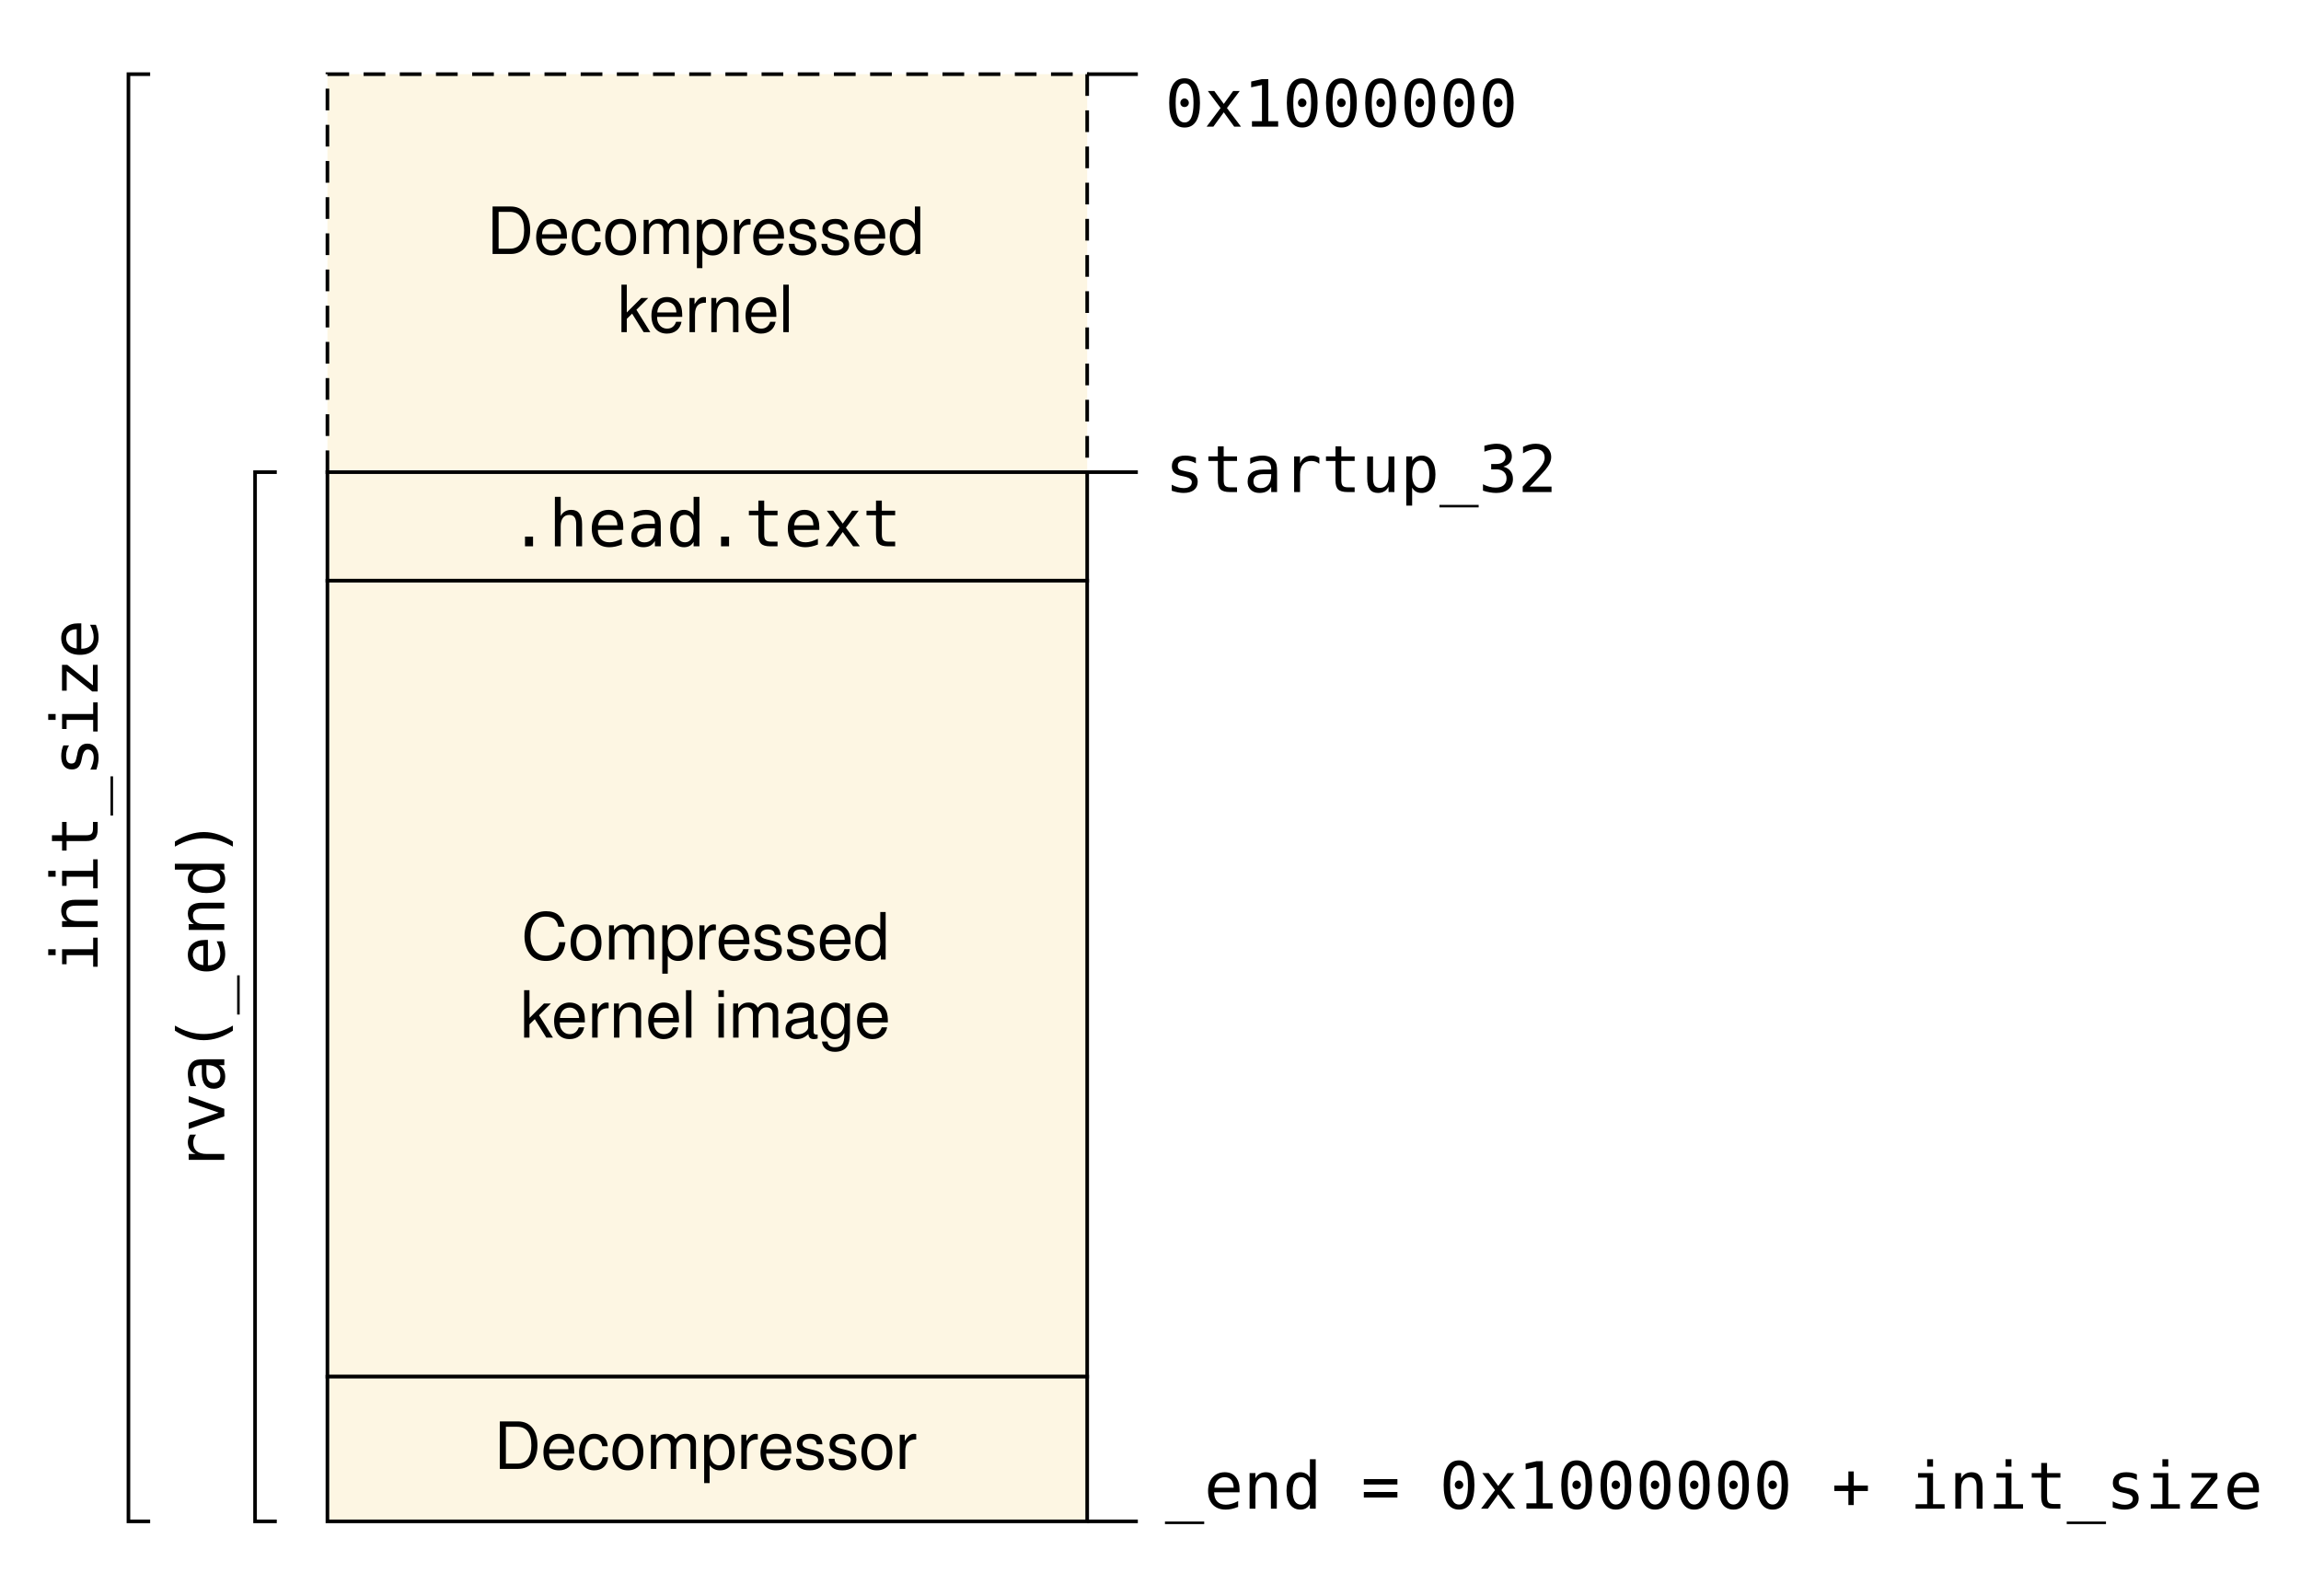
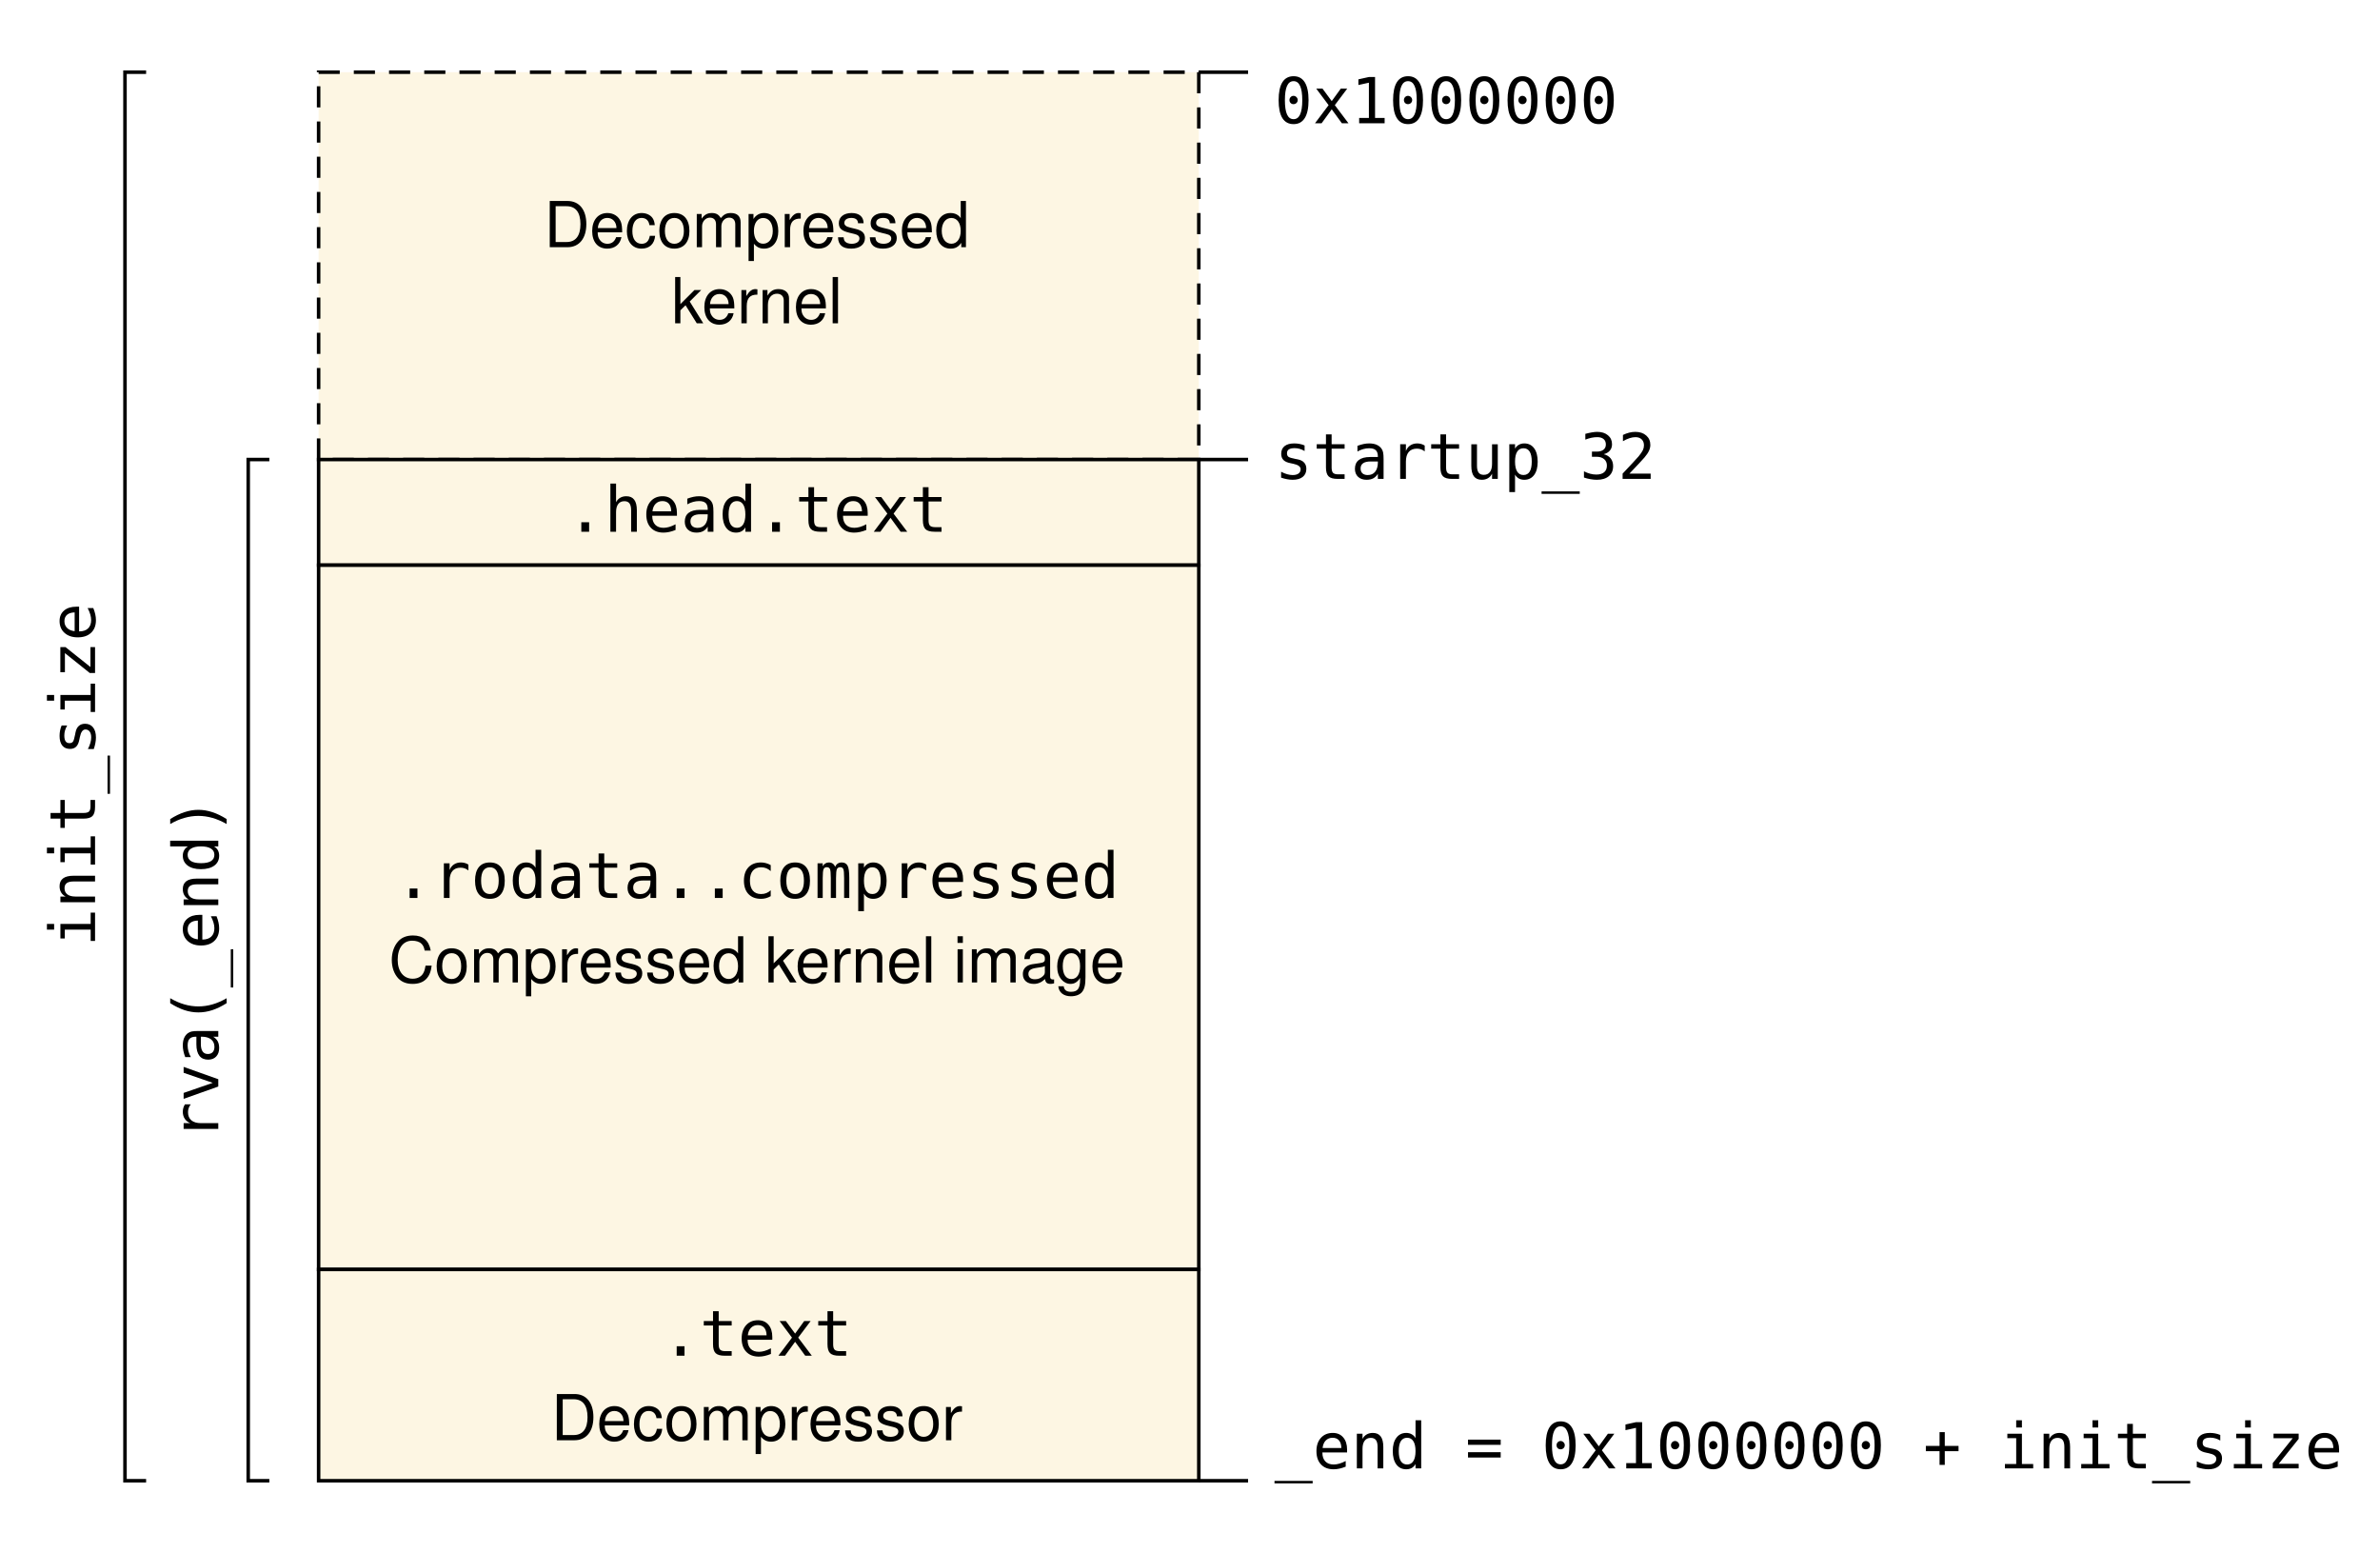
- <svg xmlns="http://www.w3.org/2000/svg" style="background: transparent; background-color: transparent; color-scheme: light dark;" version="1.1" width="636px" height="441px" viewBox="0 0 636 441" content="&lt;mxfile host=&quot;linux-insides&quot;&gt;&lt;diagram name=&quot;Page-1&quot;&gt;&lt;mxGraphModel grid=&quot;1&quot; gridSize=&quot;10&quot;&gt;&lt;root&gt;&lt;mxCell id=&quot;0&quot;/&gt;&lt;mxCell id=&quot;1&quot; parent=&quot;0&quot;/&gt;&lt;mxCell id=&quot;c2&quot; value=&quot;Decompressed&amp;lt;br&amp;gt;kernel&quot; style=&quot;rounded=0;whiteSpace=wrap;html=1;fillColor=#fdf6e3;strokeColor=#000000;fontFamily=Helvetica;fontSize=18;dashed=1;dashPattern=6 4;&quot; vertex=&quot;1&quot; parent=&quot;1&quot;&gt;&lt;mxGeometry x=&quot;90&quot; y=&quot;20&quot; width=&quot;210&quot; height=&quot;110&quot; as=&quot;geometry&quot;/&gt;&lt;/mxCell&gt;&lt;mxCell id=&quot;c3&quot; value=&quot;.head.text&quot; style=&quot;rounded=0;whiteSpace=wrap;html=1;fillColor=#fdf6e3;strokeColor=#000000;fontFamily=monospace;fontSize=18;&quot; vertex=&quot;1&quot; parent=&quot;1&quot;&gt;&lt;mxGeometry x=&quot;90&quot; y=&quot;130&quot; width=&quot;210&quot; height=&quot;30&quot; as=&quot;geometry&quot;/&gt;&lt;/mxCell&gt;&lt;mxCell id=&quot;c4&quot; value=&quot;Compressed&amp;lt;br&amp;gt;kernel image&quot; style=&quot;rounded=0;whiteSpace=wrap;html=1;fillColor=#fdf6e3;strokeColor=#000000;fontFamily=Helvetica;fontSize=18;&quot; vertex=&quot;1&quot; parent=&quot;1&quot;&gt;&lt;mxGeometry x=&quot;90&quot; y=&quot;160&quot; width=&quot;210&quot; height=&quot;220&quot; as=&quot;geometry&quot;/&gt;&lt;/mxCell&gt;&lt;mxCell id=&quot;c5&quot; value=&quot;Decompressor&quot; style=&quot;rounded=0;whiteSpace=wrap;html=1;fillColor=#fdf6e3;strokeColor=#000000;fontFamily=Helvetica;fontSize=18;&quot; vertex=&quot;1&quot; parent=&quot;1&quot;&gt;&lt;mxGeometry x=&quot;90&quot; y=&quot;380&quot; width=&quot;210&quot; height=&quot;40&quot; as=&quot;geometry&quot;/&gt;&lt;/mxCell&gt;&lt;mxCell id=&quot;c6&quot; value=&quot;&quot; style=&quot;html=1;rounded=0;strokeColor=#000000;endArrow=none;&quot; edge=&quot;1&quot; parent=&quot;1&quot;&gt;&lt;mxGeometry relative=&quot;1&quot; as=&quot;geometry&quot;&gt;&lt;mxPoint x=&quot;300&quot; y=&quot;20&quot; as=&quot;sourcePoint&quot;/&gt;&lt;mxPoint x=&quot;314&quot; y=&quot;20&quot; as=&quot;targetPoint&quot;/&gt;&lt;/mxGeometry&gt;&lt;/mxCell&gt;&lt;mxCell id=&quot;c7&quot; value=&quot;0x1000000&quot; style=&quot;text;html=1;align=left;verticalAlign=middle;fontFamily=monospace;fontSize=18;&quot; vertex=&quot;1&quot; parent=&quot;1&quot;&gt;&lt;mxGeometry x=&quot;322&quot; y=&quot;14&quot; width=&quot;260&quot; height=&quot;30&quot; as=&quot;geometry&quot;/&gt;&lt;/mxCell&gt;&lt;mxCell id=&quot;c8&quot; value=&quot;&quot; style=&quot;html=1;rounded=0;strokeColor=#000000;endArrow=none;&quot; edge=&quot;1&quot; parent=&quot;1&quot;&gt;&lt;mxGeometry relative=&quot;1&quot; as=&quot;geometry&quot;&gt;&lt;mxPoint x=&quot;300&quot; y=&quot;130&quot; as=&quot;sourcePoint&quot;/&gt;&lt;mxPoint x=&quot;314&quot; y=&quot;130&quot; as=&quot;targetPoint&quot;/&gt;&lt;/mxGeometry&gt;&lt;/mxCell&gt;&lt;mxCell id=&quot;c9&quot; value=&quot;startup_32&quot; style=&quot;text;html=1;align=left;verticalAlign=middle;fontFamily=monospace;fontSize=18;&quot; vertex=&quot;1&quot; parent=&quot;1&quot;&gt;&lt;mxGeometry x=&quot;322&quot; y=&quot;115&quot; width=&quot;260&quot; height=&quot;30&quot; as=&quot;geometry&quot;/&gt;&lt;/mxCell&gt;&lt;mxCell id=&quot;c10&quot; value=&quot;&quot; style=&quot;html=1;rounded=0;strokeColor=#000000;endArrow=none;&quot; edge=&quot;1&quot; parent=&quot;1&quot;&gt;&lt;mxGeometry relative=&quot;1&quot; as=&quot;geometry&quot;&gt;&lt;mxPoint x=&quot;300&quot; y=&quot;420&quot; as=&quot;sourcePoint&quot;/&gt;&lt;mxPoint x=&quot;314&quot; y=&quot;420&quot; as=&quot;targetPoint&quot;/&gt;&lt;/mxGeometry&gt;&lt;/mxCell&gt;&lt;mxCell id=&quot;c11&quot; value=&quot;_end = 0x1000000 + init_size&quot; style=&quot;text;html=1;align=left;verticalAlign=middle;fontFamily=monospace;fontSize=18;&quot; vertex=&quot;1&quot; parent=&quot;1&quot;&gt;&lt;mxGeometry x=&quot;322&quot; y=&quot;396&quot; width=&quot;260&quot; height=&quot;30&quot; as=&quot;geometry&quot;/&gt;&lt;/mxCell&gt;&lt;mxCell id=&quot;c12&quot; value=&quot;&quot; style=&quot;html=1;rounded=0;strokeColor=#000000;endArrow=none;&quot; edge=&quot;1&quot; parent=&quot;1&quot;&gt;&lt;mxGeometry relative=&quot;1&quot; as=&quot;geometry&quot;&gt;&lt;mxPoint x=&quot;41&quot; y=&quot;20&quot; as=&quot;sourcePoint&quot;/&gt;&lt;mxPoint x=&quot;41&quot; y=&quot;420&quot; as=&quot;targetPoint&quot;/&gt;&lt;Array as=&quot;points&quot;&gt;&lt;mxPoint x=&quot;35&quot; y=&quot;20&quot;/&gt;&lt;mxPoint x=&quot;35&quot; y=&quot;420&quot;/&gt;&lt;/Array&gt;&lt;/mxGeometry&gt;&lt;/mxCell&gt;&lt;mxCell id=&quot;c13&quot; value=&quot;init_size&quot; style=&quot;text;html=1;align=center;verticalAlign=middle;rotation=-90;fontFamily=monospace;fontSize=18;&quot; vertex=&quot;1&quot; parent=&quot;1&quot;&gt;&lt;mxGeometry x=&quot;-39&quot; y=&quot;205.0&quot; width=&quot;120&quot; height=&quot;30&quot; as=&quot;geometry&quot;/&gt;&lt;/mxCell&gt;&lt;mxCell id=&quot;c14&quot; value=&quot;&quot; style=&quot;html=1;rounded=0;strokeColor=#000000;endArrow=none;&quot; edge=&quot;1&quot; parent=&quot;1&quot;&gt;&lt;mxGeometry relative=&quot;1&quot; as=&quot;geometry&quot;&gt;&lt;mxPoint x=&quot;76&quot; y=&quot;130&quot; as=&quot;sourcePoint&quot;/&gt;&lt;mxPoint x=&quot;76&quot; y=&quot;420&quot; as=&quot;targetPoint&quot;/&gt;&lt;Array as=&quot;points&quot;&gt;&lt;mxPoint x=&quot;70&quot; y=&quot;130&quot;/&gt;&lt;mxPoint x=&quot;70&quot; y=&quot;420&quot;/&gt;&lt;/Array&gt;&lt;/mxGeometry&gt;&lt;/mxCell&gt;&lt;mxCell id=&quot;c15&quot; value=&quot;rva(_end)&quot; style=&quot;text;html=1;align=center;verticalAlign=middle;rotation=-90;fontFamily=monospace;fontSize=18;&quot; vertex=&quot;1&quot; parent=&quot;1&quot;&gt;&lt;mxGeometry x=&quot;-4&quot; y=&quot;260.0&quot; width=&quot;120&quot; height=&quot;30&quot; as=&quot;geometry&quot;/&gt;&lt;/mxCell&gt;&lt;/root&gt;&lt;/mxGraphModel&gt;&lt;/diagram&gt;&lt;/mxfile&gt;">
-   <rect x="90.5" y="20.5" width="210" height="110" fill="#fdf6e3" stroke="#000000" style="fill: light-dark(#fdf6e3, #201a0a); stroke: light-dark(rgb(0, 0, 0), rgb(255, 255, 255));" stroke-dasharray="6 4" />
-   <text x="195.0" y="70.2" fill="#000000" style="fill: light-dark(#000000, #ededed);" font-family="Helvetica" font-size="18px" text-anchor="middle">Decompressed</text>
-   <text x="195.0" y="91.8" fill="#000000" style="fill: light-dark(#000000, #ededed);" font-family="Helvetica" font-size="18px" text-anchor="middle">kernel</text>
-   <rect x="90.5" y="130.5" width="210" height="30" fill="#fdf6e3" stroke="#000000" style="fill: light-dark(#fdf6e3, #201a0a); stroke: light-dark(rgb(0, 0, 0), rgb(255, 255, 255));" />
-   <text x="195.0" y="151.0" fill="#000000" style="fill: light-dark(#000000, #ededed);" font-family="monospace" font-size="18px" text-anchor="middle">.head.text</text>
-   <rect x="90.5" y="160.5" width="210" height="220" fill="#fdf6e3" stroke="#000000" style="fill: light-dark(#fdf6e3, #201a0a); stroke: light-dark(rgb(0, 0, 0), rgb(255, 255, 255));" />
-   <text x="195.0" y="265.2" fill="#000000" style="fill: light-dark(#000000, #ededed);" font-family="Helvetica" font-size="18px" text-anchor="middle">Compressed</text>
-   <text x="195.0" y="286.8" fill="#000000" style="fill: light-dark(#000000, #ededed);" font-family="Helvetica" font-size="18px" text-anchor="middle">kernel image</text>
-   <rect x="90.5" y="380.5" width="210" height="40" fill="#fdf6e3" stroke="#000000" style="fill: light-dark(#fdf6e3, #201a0a); stroke: light-dark(rgb(0, 0, 0), rgb(255, 255, 255));" />
-   <text x="195.0" y="406.0" fill="#000000" style="fill: light-dark(#000000, #ededed);" font-family="Helvetica" font-size="18px" text-anchor="middle">Decompressor</text>
-   <path d="M 300.5 20.5 L 314.5 20.5" fill="none" stroke="#000000" style="stroke: light-dark(rgb(0, 0, 0), rgb(255, 255, 255));" />
-   <text x="322" y="35.0" fill="#000000" style="fill: light-dark(#000000, #ededed);" font-family="monospace" font-size="18px" text-anchor="start">0x1000000</text>
-   <path d="M 300.5 130.5 L 314.5 130.5" fill="none" stroke="#000000" style="stroke: light-dark(rgb(0, 0, 0), rgb(255, 255, 255));" />
-   <text x="322" y="136.0" fill="#000000" style="fill: light-dark(#000000, #ededed);" font-family="monospace" font-size="18px" text-anchor="start">startup_32</text>
-   <path d="M 300.5 420.5 L 314.5 420.5" fill="none" stroke="#000000" style="stroke: light-dark(rgb(0, 0, 0), rgb(255, 255, 255));" />
-   <text x="322" y="417.0" fill="#000000" style="fill: light-dark(#000000, #ededed);" font-family="monospace" font-size="18px" text-anchor="start">_end = 0x1000000 + init_size</text>
+ <svg xmlns="http://www.w3.org/2000/svg" style="background: transparent; background-color: transparent; color-scheme: light dark;" version="1.1" width="676px" height="441px" viewBox="0 0 676 441" content="&lt;mxfile host=&quot;linux-insides&quot;&gt;&lt;diagram name=&quot;Page-1&quot;&gt;&lt;mxGraphModel grid=&quot;1&quot; gridSize=&quot;10&quot;&gt;&lt;root&gt;&lt;mxCell id=&quot;0&quot;/&gt;&lt;mxCell id=&quot;1&quot; parent=&quot;0&quot;/&gt;&lt;mxCell id=&quot;c2&quot; value=&quot;Decompressed&amp;lt;br&amp;gt;kernel&quot; style=&quot;rounded=0;whiteSpace=wrap;html=1;fillColor=#fdf6e3;strokeColor=#000000;fontFamily=Helvetica;fontSize=18;dashed=1;dashPattern=6 4;&quot; vertex=&quot;1&quot; parent=&quot;1&quot;&gt;&lt;mxGeometry x=&quot;90&quot; y=&quot;20&quot; width=&quot;250&quot; height=&quot;110&quot; as=&quot;geometry&quot;/&gt;&lt;/mxCell&gt;&lt;mxCell id=&quot;c3&quot; value=&quot;.head.text&quot; style=&quot;rounded=0;whiteSpace=wrap;html=1;fillColor=#fdf6e3;strokeColor=#000000;fontFamily=monospace;fontSize=18;&quot; vertex=&quot;1&quot; parent=&quot;1&quot;&gt;&lt;mxGeometry x=&quot;90&quot; y=&quot;130&quot; width=&quot;250&quot; height=&quot;30&quot; as=&quot;geometry&quot;/&gt;&lt;/mxCell&gt;&lt;mxCell id=&quot;c4&quot; value=&quot;&amp;lt;font face=&amp;quot;monospace&amp;quot;&amp;gt;.rodata..compressed&amp;lt;/font&amp;gt;&amp;lt;br&amp;gt;Compressed kernel image&quot; style=&quot;rounded=0;whiteSpace=wrap;html=1;fillColor=#fdf6e3;strokeColor=#000000;fontFamily=Helvetica;fontSize=18;&quot; vertex=&quot;1&quot; parent=&quot;1&quot;&gt;&lt;mxGeometry x=&quot;90&quot; y=&quot;160&quot; width=&quot;250&quot; height=&quot;200&quot; as=&quot;geometry&quot;/&gt;&lt;/mxCell&gt;&lt;mxCell id=&quot;c5&quot; value=&quot;&amp;lt;font face=&amp;quot;monospace&amp;quot;&amp;gt;.text&amp;lt;/font&amp;gt;&amp;lt;br&amp;gt;Decompressor&quot; style=&quot;rounded=0;whiteSpace=wrap;html=1;fillColor=#fdf6e3;strokeColor=#000000;fontFamily=Helvetica;fontSize=18;&quot; vertex=&quot;1&quot; parent=&quot;1&quot;&gt;&lt;mxGeometry x=&quot;90&quot; y=&quot;360&quot; width=&quot;250&quot; height=&quot;60&quot; as=&quot;geometry&quot;/&gt;&lt;/mxCell&gt;&lt;mxCell id=&quot;c6&quot; value=&quot;&quot; style=&quot;html=1;rounded=0;strokeColor=#000000;endArrow=none;&quot; edge=&quot;1&quot; parent=&quot;1&quot;&gt;&lt;mxGeometry relative=&quot;1&quot; as=&quot;geometry&quot;&gt;&lt;mxPoint x=&quot;340&quot; y=&quot;20&quot; as=&quot;sourcePoint&quot;/&gt;&lt;mxPoint x=&quot;354&quot; y=&quot;20&quot; as=&quot;targetPoint&quot;/&gt;&lt;/mxGeometry&gt;&lt;/mxCell&gt;&lt;mxCell id=&quot;c7&quot; value=&quot;0x1000000&quot; style=&quot;text;html=1;align=left;verticalAlign=middle;fontFamily=monospace;fontSize=18;&quot; vertex=&quot;1&quot; parent=&quot;1&quot;&gt;&lt;mxGeometry x=&quot;362&quot; y=&quot;14&quot; width=&quot;260&quot; height=&quot;30&quot; as=&quot;geometry&quot;/&gt;&lt;/mxCell&gt;&lt;mxCell id=&quot;c8&quot; value=&quot;&quot; style=&quot;html=1;rounded=0;strokeColor=#000000;endArrow=none;&quot; edge=&quot;1&quot; parent=&quot;1&quot;&gt;&lt;mxGeometry relative=&quot;1&quot; as=&quot;geometry&quot;&gt;&lt;mxPoint x=&quot;340&quot; y=&quot;130&quot; as=&quot;sourcePoint&quot;/&gt;&lt;mxPoint x=&quot;354&quot; y=&quot;130&quot; as=&quot;targetPoint&quot;/&gt;&lt;/mxGeometry&gt;&lt;/mxCell&gt;&lt;mxCell id=&quot;c9&quot; value=&quot;startup_32&quot; style=&quot;text;html=1;align=left;verticalAlign=middle;fontFamily=monospace;fontSize=18;&quot; vertex=&quot;1&quot; parent=&quot;1&quot;&gt;&lt;mxGeometry x=&quot;362&quot; y=&quot;115&quot; width=&quot;260&quot; height=&quot;30&quot; as=&quot;geometry&quot;/&gt;&lt;/mxCell&gt;&lt;mxCell id=&quot;c10&quot; value=&quot;&quot; style=&quot;html=1;rounded=0;strokeColor=#000000;endArrow=none;&quot; edge=&quot;1&quot; parent=&quot;1&quot;&gt;&lt;mxGeometry relative=&quot;1&quot; as=&quot;geometry&quot;&gt;&lt;mxPoint x=&quot;340&quot; y=&quot;420&quot; as=&quot;sourcePoint&quot;/&gt;&lt;mxPoint x=&quot;354&quot; y=&quot;420&quot; as=&quot;targetPoint&quot;/&gt;&lt;/mxGeometry&gt;&lt;/mxCell&gt;&lt;mxCell id=&quot;c11&quot; value=&quot;_end = 0x1000000 + init_size&quot; style=&quot;text;html=1;align=left;verticalAlign=middle;fontFamily=monospace;fontSize=18;&quot; vertex=&quot;1&quot; parent=&quot;1&quot;&gt;&lt;mxGeometry x=&quot;362&quot; y=&quot;396&quot; width=&quot;260&quot; height=&quot;30&quot; as=&quot;geometry&quot;/&gt;&lt;/mxCell&gt;&lt;mxCell id=&quot;c12&quot; value=&quot;&quot; style=&quot;html=1;rounded=0;strokeColor=#000000;endArrow=none;&quot; edge=&quot;1&quot; parent=&quot;1&quot;&gt;&lt;mxGeometry relative=&quot;1&quot; as=&quot;geometry&quot;&gt;&lt;mxPoint x=&quot;41&quot; y=&quot;20&quot; as=&quot;sourcePoint&quot;/&gt;&lt;mxPoint x=&quot;41&quot; y=&quot;420&quot; as=&quot;targetPoint&quot;/&gt;&lt;Array as=&quot;points&quot;&gt;&lt;mxPoint x=&quot;35&quot; y=&quot;20&quot;/&gt;&lt;mxPoint x=&quot;35&quot; y=&quot;420&quot;/&gt;&lt;/Array&gt;&lt;/mxGeometry&gt;&lt;/mxCell&gt;&lt;mxCell id=&quot;c13&quot; value=&quot;init_size&quot; style=&quot;text;html=1;align=center;verticalAlign=middle;rotation=-90;fontFamily=monospace;fontSize=18;&quot; vertex=&quot;1&quot; parent=&quot;1&quot;&gt;&lt;mxGeometry x=&quot;-39&quot; y=&quot;205.0&quot; width=&quot;120&quot; height=&quot;30&quot; as=&quot;geometry&quot;/&gt;&lt;/mxCell&gt;&lt;mxCell id=&quot;c14&quot; value=&quot;&quot; style=&quot;html=1;rounded=0;strokeColor=#000000;endArrow=none;&quot; edge=&quot;1&quot; parent=&quot;1&quot;&gt;&lt;mxGeometry relative=&quot;1&quot; as=&quot;geometry&quot;&gt;&lt;mxPoint x=&quot;76&quot; y=&quot;130&quot; as=&quot;sourcePoint&quot;/&gt;&lt;mxPoint x=&quot;76&quot; y=&quot;420&quot; as=&quot;targetPoint&quot;/&gt;&lt;Array as=&quot;points&quot;&gt;&lt;mxPoint x=&quot;70&quot; y=&quot;130&quot;/&gt;&lt;mxPoint x=&quot;70&quot; y=&quot;420&quot;/&gt;&lt;/Array&gt;&lt;/mxGeometry&gt;&lt;/mxCell&gt;&lt;mxCell id=&quot;c15&quot; value=&quot;rva(_end)&quot; style=&quot;text;html=1;align=center;verticalAlign=middle;rotation=-90;fontFamily=monospace;fontSize=18;&quot; vertex=&quot;1&quot; parent=&quot;1&quot;&gt;&lt;mxGeometry x=&quot;-4&quot; y=&quot;260.0&quot; width=&quot;120&quot; height=&quot;30&quot; as=&quot;geometry&quot;/&gt;&lt;/mxCell&gt;&lt;/root&gt;&lt;/mxGraphModel&gt;&lt;/diagram&gt;&lt;/mxfile&gt;">
+   <rect x="90.5" y="20.5" width="250" height="110" fill="#fdf6e3" stroke="#000000" style="fill: light-dark(#fdf6e3, #201a0a); stroke: light-dark(rgb(0, 0, 0), rgb(255, 255, 255));" stroke-dasharray="6 4" />
+   <text x="215.0" y="70.2" fill="#000000" style="fill: light-dark(#000000, #ededed);" font-family="Helvetica" font-size="18px" text-anchor="middle">Decompressed</text>
+   <text x="215.0" y="91.8" fill="#000000" style="fill: light-dark(#000000, #ededed);" font-family="Helvetica" font-size="18px" text-anchor="middle">kernel</text>
+   <rect x="90.5" y="130.5" width="250" height="30" fill="#fdf6e3" stroke="#000000" style="fill: light-dark(#fdf6e3, #201a0a); stroke: light-dark(rgb(0, 0, 0), rgb(255, 255, 255));" />
+   <text x="215.0" y="151.0" fill="#000000" style="fill: light-dark(#000000, #ededed);" font-family="monospace" font-size="18px" text-anchor="middle">.head.text</text>
+   <rect x="90.5" y="160.5" width="250" height="200" fill="#fdf6e3" stroke="#000000" style="fill: light-dark(#fdf6e3, #201a0a); stroke: light-dark(rgb(0, 0, 0), rgb(255, 255, 255));" />
+   <text x="215.0" y="255.0" fill="#000000" style="fill: light-dark(#000000, #ededed);" font-family="monospace" font-size="18px" text-anchor="middle">.rodata..compressed</text>
+   <text x="215.0" y="279.0" fill="#000000" style="fill: light-dark(#000000, #ededed);" font-family="Helvetica" font-size="18px" text-anchor="middle">Compressed kernel image</text>
+   <rect x="90.5" y="360.5" width="250" height="60" fill="#fdf6e3" stroke="#000000" style="fill: light-dark(#fdf6e3, #201a0a); stroke: light-dark(rgb(0, 0, 0), rgb(255, 255, 255));" />
+   <text x="215.0" y="385.0" fill="#000000" style="fill: light-dark(#000000, #ededed);" font-family="monospace" font-size="18px" text-anchor="middle">.text</text>
+   <text x="215.0" y="409.0" fill="#000000" style="fill: light-dark(#000000, #ededed);" font-family="Helvetica" font-size="18px" text-anchor="middle">Decompressor</text>
+   <path d="M 340.5 20.5 L 354.5 20.5" fill="none" stroke="#000000" style="stroke: light-dark(rgb(0, 0, 0), rgb(255, 255, 255));" />
+   <text x="362" y="35.0" fill="#000000" style="fill: light-dark(#000000, #ededed);" font-family="monospace" font-size="18px" text-anchor="start">0x1000000</text>
+   <path d="M 340.5 130.5 L 354.5 130.5" fill="none" stroke="#000000" style="stroke: light-dark(rgb(0, 0, 0), rgb(255, 255, 255));" />
+   <text x="362" y="136.0" fill="#000000" style="fill: light-dark(#000000, #ededed);" font-family="monospace" font-size="18px" text-anchor="start">startup_32</text>
+   <path d="M 340.5 420.5 L 354.5 420.5" fill="none" stroke="#000000" style="stroke: light-dark(rgb(0, 0, 0), rgb(255, 255, 255));" />
+   <text x="362" y="417.0" fill="#000000" style="fill: light-dark(#000000, #ededed);" font-family="monospace" font-size="18px" text-anchor="start">_end = 0x1000000 + init_size</text>
  <path d="M 41.5 20.5 L 35.5 20.5 L 35.5 420.5 L 41.5 420.5" fill="none" stroke="#000000" style="stroke: light-dark(rgb(0, 0, 0), rgb(255, 255, 255));" />
  <text x="21" y="226.0" fill="#000000" style="fill: light-dark(#000000, #ededed);" font-family="monospace" font-size="18px" text-anchor="middle" transform="rotate(-90 21 220.0)">init_size</text>
  <path d="M 76.5 130.5 L 70.5 130.5 L 70.5 420.5 L 76.5 420.5" fill="none" stroke="#000000" style="stroke: light-dark(rgb(0, 0, 0), rgb(255, 255, 255));" />
  <text x="56" y="281.0" fill="#000000" style="fill: light-dark(#000000, #ededed);" font-family="monospace" font-size="18px" text-anchor="middle" transform="rotate(-90 56 275.0)">rva(_end)</text>
</svg>
